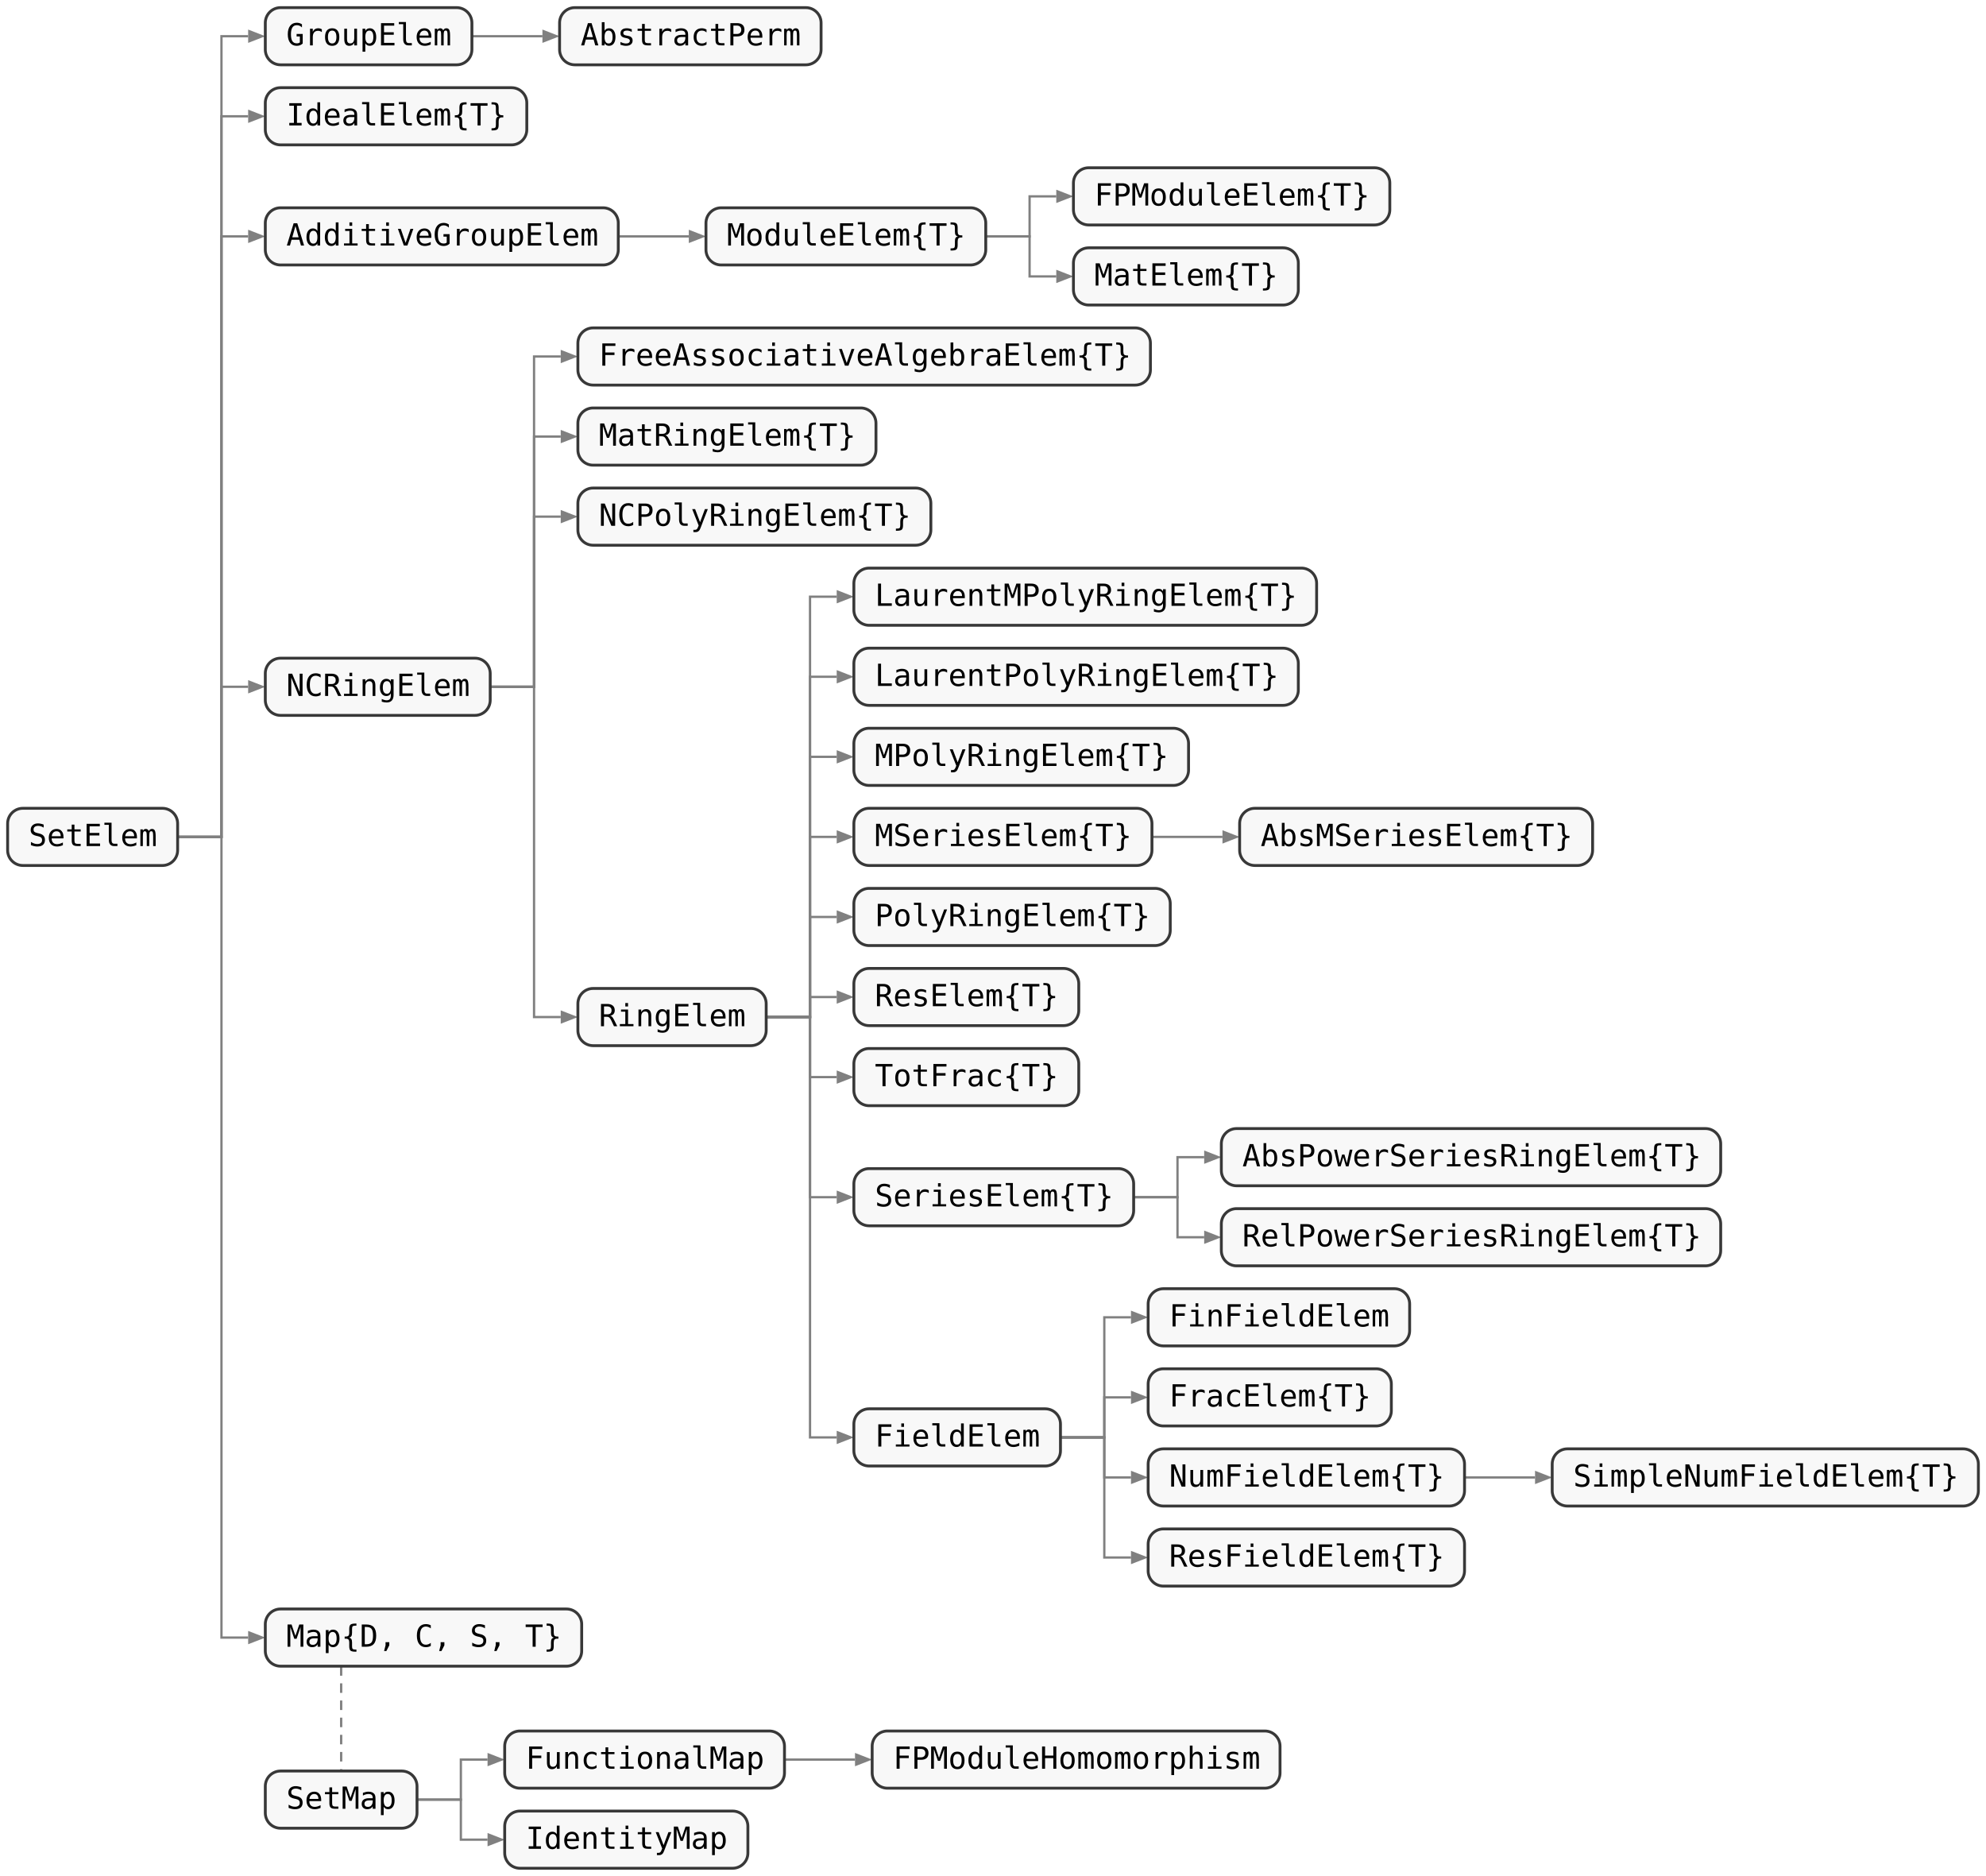
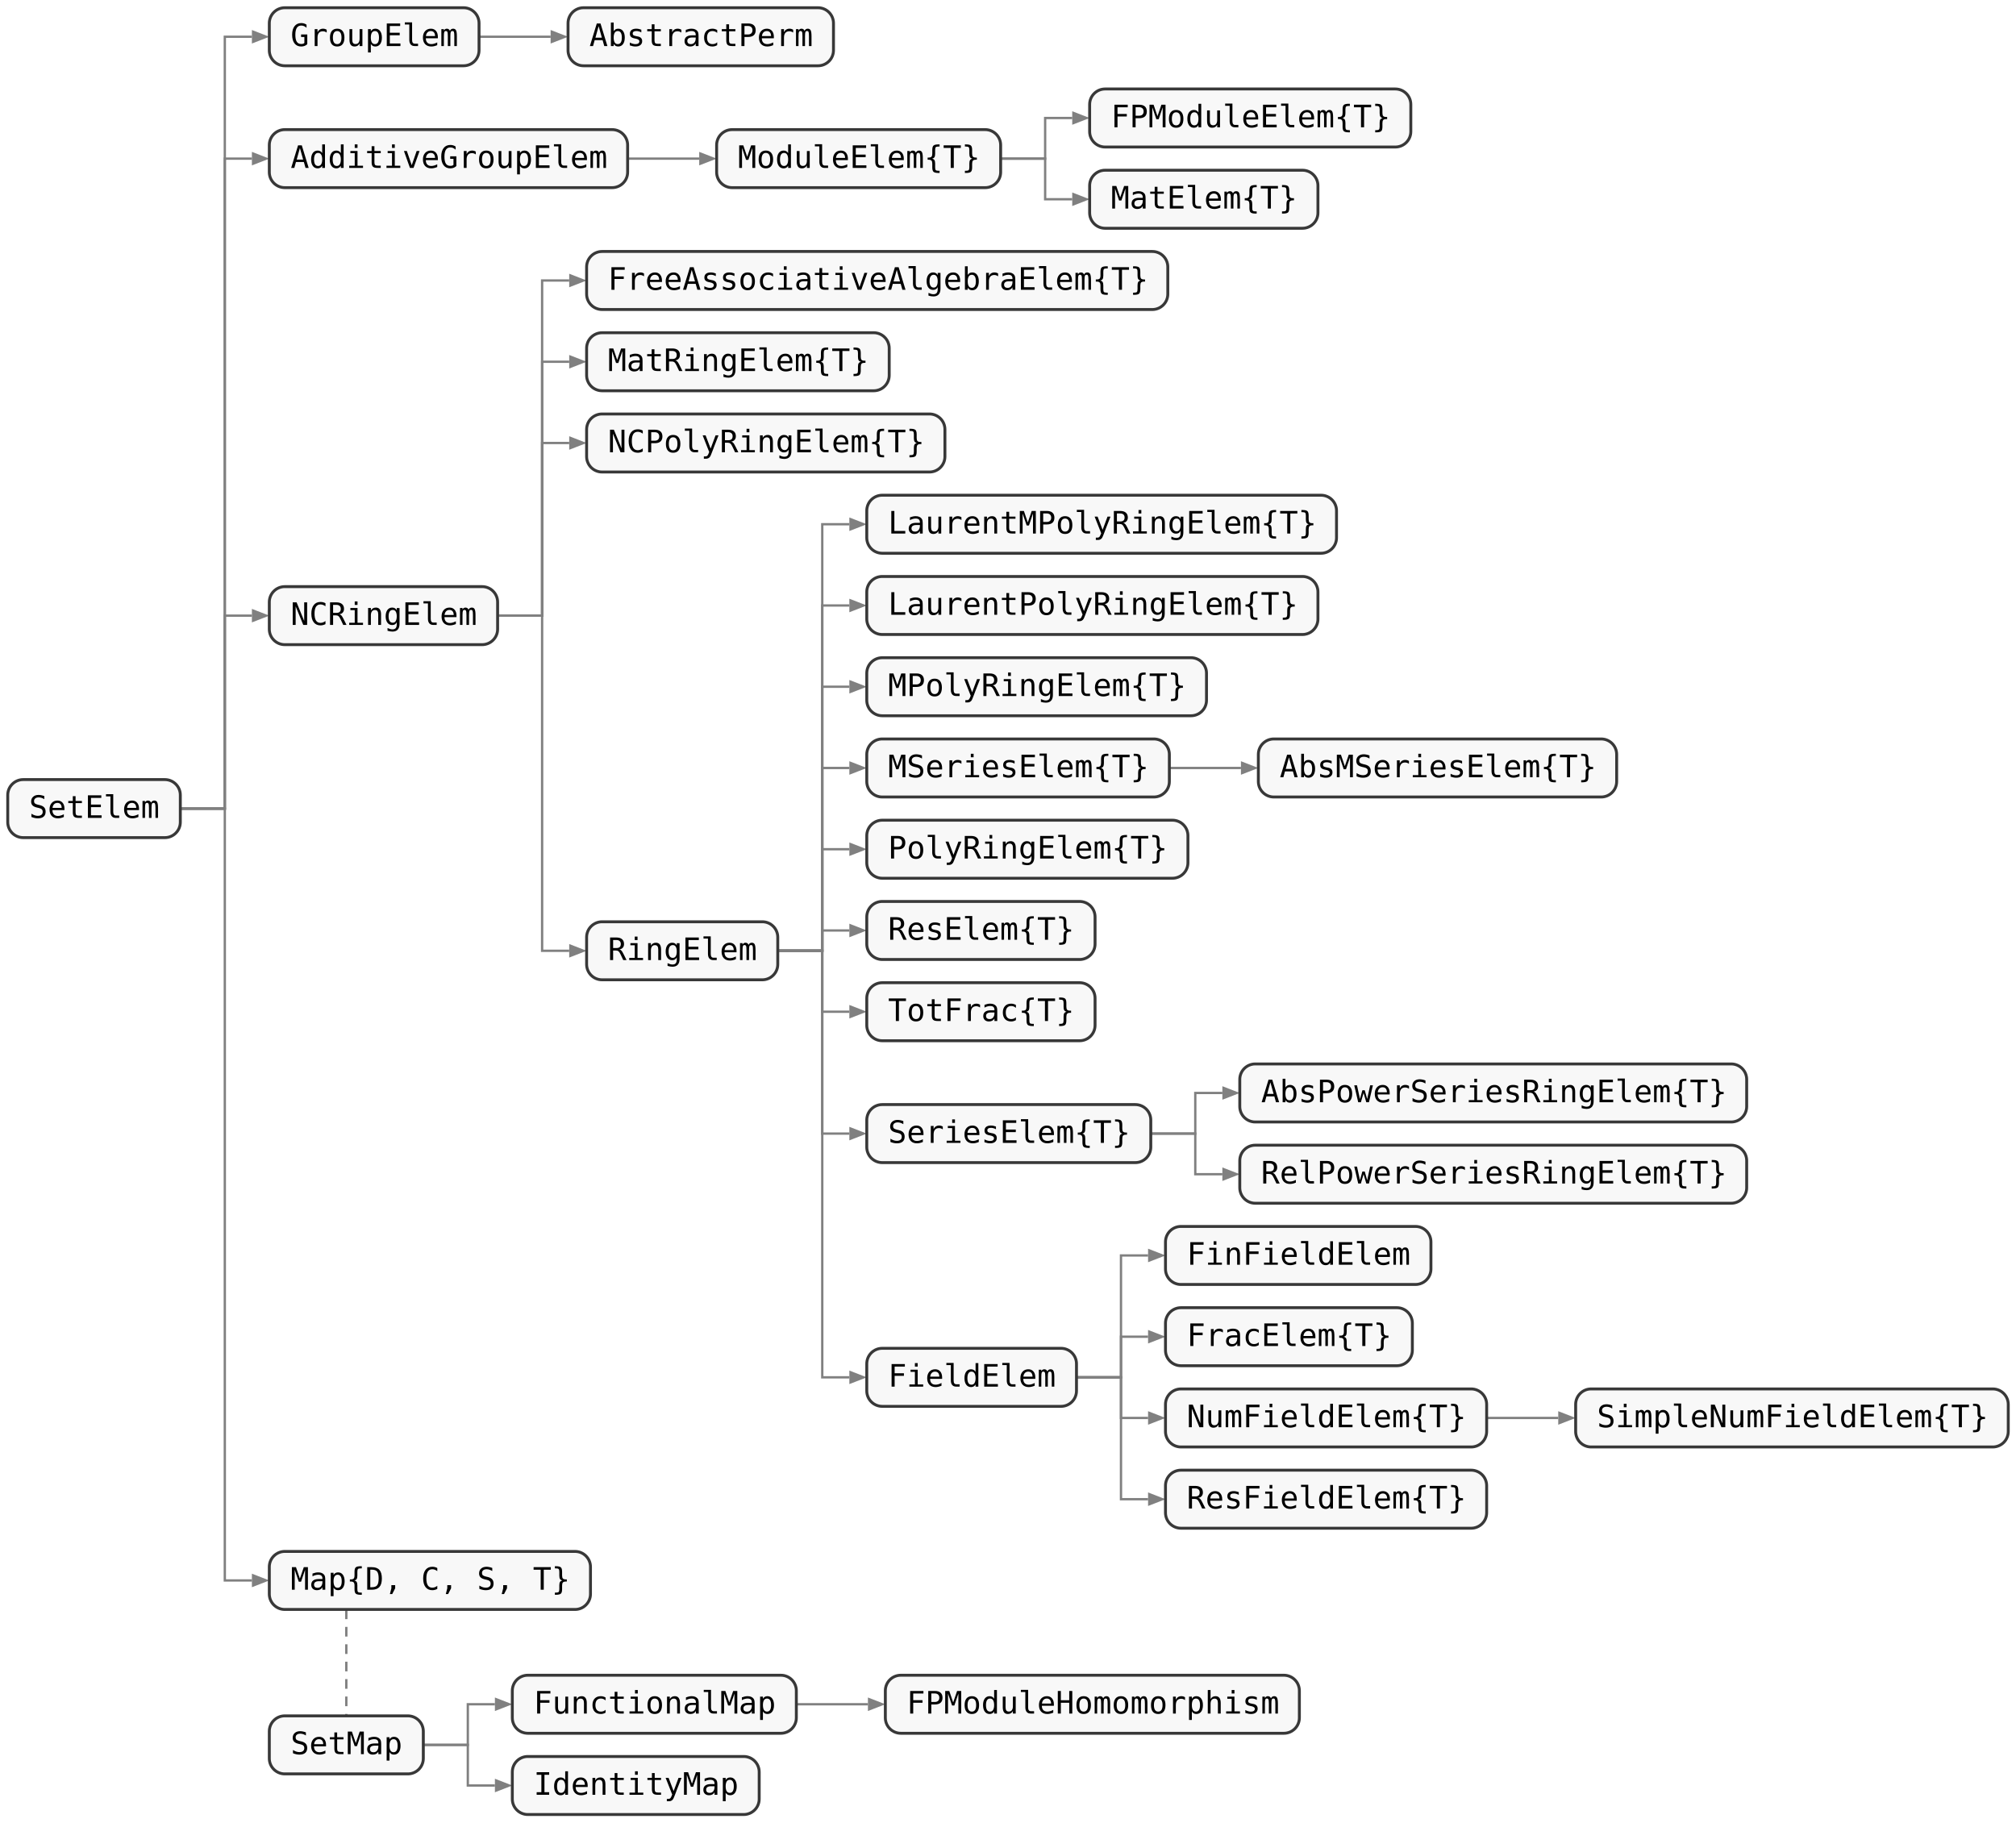
- <svg xmlns="http://www.w3.org/2000/svg" width="1042" height="984" viewBox="0 0 1042 984">
+ <svg xmlns="http://www.w3.org/2000/svg" width="1042" height="942" viewBox="0 0 1042 942">
  <g fill="none" stroke="#808080" stroke-width="1.2">
-     <polyline points="93.2,439 116.2,439 116.2,19 130.2,19" />
+     <polyline points="93.2,418 116.2,418 116.2,19 130.2,19" />
    <polyline points="247.6,19 270.6,19 270.6,19 284.6,19" />
-     <polyline points="93.2,439 116.2,439 116.2,61 130.2,61" />
-     <polyline points="93.2,439 116.2,439 116.2,124 130.2,124" />
-     <polyline points="324.4,124 347.4,124 347.4,124 361.4,124" />
-     <polyline points="517.2,124 540.2,124 540.2,103 554.2,103" />
-     <polyline points="517.2,124 540.2,124 540.2,145 554.2,145" />
-     <polyline points="93.2,439 116.2,439 116.2,360.25 130.2,360.25" />
-     <polyline points="257.2,360.25 280.2,360.25 280.2,187 294.2,187" />
-     <polyline points="257.2,360.25 280.2,360.25 280.2,229 294.2,229" />
-     <polyline points="257.2,360.25 280.2,360.25 280.2,271 294.2,271" />
-     <polyline points="257.2,360.25 280.2,360.25 280.2,533.5 294.2,533.5" />
-     <polyline points="402,533.5 425,533.5 425,313 439,313" />
-     <polyline points="402,533.5 425,533.5 425,355 439,355" />
-     <polyline points="402,533.5 425,533.5 425,397 439,397" />
-     <polyline points="402,533.5 425,533.5 425,439 439,439" />
-     <polyline points="604.4,439 627.4,439 627.4,439 641.4,439" />
-     <polyline points="402,533.5 425,533.5 425,481 439,481" />
-     <polyline points="402,533.5 425,533.5 425,523 439,523" />
-     <polyline points="402,533.5 425,533.5 425,565 439,565" />
-     <polyline points="402,533.5 425,533.5 425,628 439,628" />
-     <polyline points="594.8,628 617.8,628 617.8,607 631.8,607" />
-     <polyline points="594.8,628 617.8,628 617.8,649 631.8,649" />
-     <polyline points="402,533.5 425,533.5 425,754 439,754" />
-     <polyline points="556.4,754 579.4,754 579.4,691 593.4,691" />
-     <polyline points="556.4,754 579.4,754 579.4,733 593.4,733" />
-     <polyline points="556.4,754 579.4,754 579.4,775 593.4,775" />
-     <polyline points="768.4,775 791.4,775 791.4,775 805.4,775" />
-     <polyline points="556.4,754 579.4,754 579.4,817 593.4,817" />
-     <polyline points="93.2,439 116.2,439 116.2,859 130.2,859" />
-     <polyline points="218.8,944 241.8,944 241.8,923 255.8,923" />
-     <polyline points="411.6,923 434.6,923 434.6,923 448.6,923" />
-     <polyline points="218.8,944 241.8,944 241.8,965 255.8,965" />
-     <polyline points="179,874 179,929" stroke-dasharray="5 4" />
+     <polyline points="93.2,418 116.2,418 116.2,82 130.2,82" />
+     <polyline points="324.4,82 347.4,82 347.4,82 361.4,82" />
+     <polyline points="517.2,82 540.2,82 540.2,61 554.2,61" />
+     <polyline points="517.2,82 540.2,82 540.2,103 554.2,103" />
+     <polyline points="93.2,418 116.2,418 116.2,318.25 130.2,318.25" />
+     <polyline points="257.2,318.25 280.2,318.25 280.2,145 294.2,145" />
+     <polyline points="257.2,318.25 280.2,318.25 280.2,187 294.2,187" />
+     <polyline points="257.2,318.25 280.2,318.25 280.2,229 294.2,229" />
+     <polyline points="257.2,318.25 280.2,318.25 280.2,491.5 294.2,491.5" />
+     <polyline points="402,491.5 425,491.5 425,271 439,271" />
+     <polyline points="402,491.5 425,491.5 425,313 439,313" />
+     <polyline points="402,491.5 425,491.5 425,355 439,355" />
+     <polyline points="402,491.5 425,491.5 425,397 439,397" />
+     <polyline points="604.4,397 627.4,397 627.4,397 641.4,397" />
+     <polyline points="402,491.5 425,491.5 425,439 439,439" />
+     <polyline points="402,491.5 425,491.5 425,481 439,481" />
+     <polyline points="402,491.5 425,491.5 425,523 439,523" />
+     <polyline points="402,491.5 425,491.5 425,586 439,586" />
+     <polyline points="594.8,586 617.8,586 617.8,565 631.8,565" />
+     <polyline points="594.8,586 617.8,586 617.8,607 631.8,607" />
+     <polyline points="402,491.5 425,491.5 425,712 439,712" />
+     <polyline points="556.4,712 579.4,712 579.4,649 593.4,649" />
+     <polyline points="556.4,712 579.4,712 579.4,691 593.4,691" />
+     <polyline points="556.4,712 579.4,712 579.4,733 593.4,733" />
+     <polyline points="768.4,733 791.4,733 791.4,733 805.4,733" />
+     <polyline points="556.4,712 579.4,712 579.4,775 593.4,775" />
+     <polyline points="93.2,418 116.2,418 116.2,817 130.2,817" />
+     <polyline points="218.8,902 241.8,902 241.8,881 255.8,881" />
+     <polyline points="411.6,881 434.6,881 434.6,881 448.6,881" />
+     <polyline points="218.8,902 241.8,902 241.8,923 255.8,923" />
+     <polyline points="179,832 179,887" stroke-dasharray="5 4" />
  </g>
  <g fill="#808080" stroke="none">
    <polygon points="139.2,19 130.2,15.5 130.2,22.5" />
    <polygon points="293.6,19 284.6,15.5 284.6,22.5" />
-     <polygon points="139.2,61 130.2,57.5 130.2,64.5" />
-     <polygon points="139.2,124 130.2,120.5 130.2,127.5" />
-     <polygon points="370.4,124 361.4,120.5 361.4,127.5" />
+     <polygon points="139.2,82 130.2,78.5 130.2,85.5" />
+     <polygon points="370.4,82 361.4,78.5 361.4,85.5" />
+     <polygon points="563.2,61 554.2,57.5 554.2,64.5" />
    <polygon points="563.2,103 554.2,99.5 554.2,106.5" />
-     <polygon points="563.2,145 554.2,141.5 554.2,148.5" />
-     <polygon points="139.2,360.25 130.2,356.75 130.2,363.75" />
+     <polygon points="139.2,318.25 130.2,314.75 130.2,321.75" />
+     <polygon points="303.2,145 294.2,141.5 294.2,148.5" />
    <polygon points="303.2,187 294.2,183.5 294.2,190.5" />
    <polygon points="303.2,229 294.2,225.5 294.2,232.5" />
-     <polygon points="303.2,271 294.2,267.5 294.2,274.5" />
-     <polygon points="303.2,533.5 294.2,530 294.2,537" />
+     <polygon points="303.2,491.5 294.2,488 294.2,495" />
+     <polygon points="448,271 439,267.5 439,274.5" />
    <polygon points="448,313 439,309.5 439,316.5" />
    <polygon points="448,355 439,351.5 439,358.5" />
    <polygon points="448,397 439,393.5 439,400.5" />
+     <polygon points="650.4,397 641.4,393.5 641.4,400.5" />
    <polygon points="448,439 439,435.5 439,442.5" />
-     <polygon points="650.4,439 641.4,435.5 641.4,442.5" />
    <polygon points="448,481 439,477.5 439,484.5" />
    <polygon points="448,523 439,519.5 439,526.5" />
-     <polygon points="448,565 439,561.5 439,568.5" />
-     <polygon points="448,628 439,624.5 439,631.5" />
+     <polygon points="448,586 439,582.5 439,589.5" />
+     <polygon points="640.8,565 631.8,561.5 631.8,568.5" />
    <polygon points="640.8,607 631.8,603.5 631.8,610.5" />
-     <polygon points="640.8,649 631.8,645.5 631.8,652.5" />
-     <polygon points="448,754 439,750.5 439,757.5" />
+     <polygon points="448,712 439,708.5 439,715.5" />
+     <polygon points="602.4,649 593.4,645.5 593.4,652.5" />
    <polygon points="602.4,691 593.4,687.5 593.4,694.5" />
    <polygon points="602.4,733 593.4,729.5 593.4,736.5" />
+     <polygon points="814.4,733 805.4,729.5 805.4,736.5" />
    <polygon points="602.4,775 593.4,771.5 593.4,778.5" />
-     <polygon points="814.4,775 805.4,771.5 805.4,778.5" />
-     <polygon points="602.4,817 593.4,813.5 593.4,820.5" />
-     <polygon points="139.2,859 130.2,855.5 130.2,862.5" />
+     <polygon points="139.2,817 130.2,813.5 130.2,820.5" />
+     <polygon points="264.8,881 255.8,877.5 255.8,884.5" />
+     <polygon points="457.6,881 448.6,877.5 448.6,884.5" />
    <polygon points="264.8,923 255.8,919.5 255.8,926.5" />
-     <polygon points="457.6,923 448.6,919.5 448.6,926.5" />
-     <polygon points="264.8,965 255.8,961.5 255.8,968.5" />
  </g>
  <rect x="293.6" y="4" width="137.2" height="30" rx="8" fill="#F8F8F8" stroke="#383838" stroke-width="1.5" />
  <text x="304.6" y="23.8" font-family="ui-monospace, SFMono-Regular, Menlo, Consolas, monospace" font-size="16" textLength="115.2" lengthAdjust="spacing" fill="#000000">AbstractPerm</text>
  <rect x="139.2" y="4" width="108.4" height="30" rx="8" fill="#F8F8F8" stroke="#383838" stroke-width="1.5" />
  <text x="150.2" y="23.8" font-family="ui-monospace, SFMono-Regular, Menlo, Consolas, monospace" font-size="16" textLength="86.4" lengthAdjust="spacing" fill="#000000">GroupElem</text>
-   <rect x="139.2" y="46" width="137.2" height="30" rx="8" fill="#F8F8F8" stroke="#383838" stroke-width="1.5" />
-   <text x="150.2" y="65.8" font-family="ui-monospace, SFMono-Regular, Menlo, Consolas, monospace" font-size="16" textLength="115.2" lengthAdjust="spacing" fill="#000000">IdealElem{T}</text>
-   <rect x="563.2" y="88" width="166" height="30" rx="8" fill="#F8F8F8" stroke="#383838" stroke-width="1.5" />
-   <text x="574.2" y="107.8" font-family="ui-monospace, SFMono-Regular, Menlo, Consolas, monospace" font-size="16" textLength="144" lengthAdjust="spacing" fill="#000000">FPModuleElem{T}</text>
-   <rect x="563.2" y="130" width="118" height="30" rx="8" fill="#F8F8F8" stroke="#383838" stroke-width="1.5" />
-   <text x="574.2" y="149.8" font-family="ui-monospace, SFMono-Regular, Menlo, Consolas, monospace" font-size="16" textLength="96" lengthAdjust="spacing" fill="#000000">MatElem{T}</text>
-   <rect x="370.4" y="109" width="146.8" height="30" rx="8" fill="#F8F8F8" stroke="#383838" stroke-width="1.5" />
-   <text x="381.4" y="128.8" font-family="ui-monospace, SFMono-Regular, Menlo, Consolas, monospace" font-size="16" textLength="124.8" lengthAdjust="spacing" fill="#000000">ModuleElem{T}</text>
-   <rect x="139.2" y="109" width="185.2" height="30" rx="8" fill="#F8F8F8" stroke="#383838" stroke-width="1.5" />
-   <text x="150.2" y="128.8" font-family="ui-monospace, SFMono-Regular, Menlo, Consolas, monospace" font-size="16" textLength="163.2" lengthAdjust="spacing" fill="#000000">AdditiveGroupElem</text>
-   <rect x="303.2" y="172" width="300.4" height="30" rx="8" fill="#F8F8F8" stroke="#383838" stroke-width="1.5" />
-   <text x="314.2" y="191.8" font-family="ui-monospace, SFMono-Regular, Menlo, Consolas, monospace" font-size="16" textLength="278.4" lengthAdjust="spacing" fill="#000000">FreeAssociativeAlgebraElem{T}</text>
-   <rect x="303.2" y="214" width="156.4" height="30" rx="8" fill="#F8F8F8" stroke="#383838" stroke-width="1.5" />
-   <text x="314.2" y="233.8" font-family="ui-monospace, SFMono-Regular, Menlo, Consolas, monospace" font-size="16" textLength="134.4" lengthAdjust="spacing" fill="#000000">MatRingElem{T}</text>
-   <rect x="303.2" y="256" width="185.2" height="30" rx="8" fill="#F8F8F8" stroke="#383838" stroke-width="1.5" />
-   <text x="314.2" y="275.8" font-family="ui-monospace, SFMono-Regular, Menlo, Consolas, monospace" font-size="16" textLength="163.2" lengthAdjust="spacing" fill="#000000">NCPolyRingElem{T}</text>
-   <rect x="448" y="298" width="242.8" height="30" rx="8" fill="#F8F8F8" stroke="#383838" stroke-width="1.5" />
-   <text x="459" y="317.8" font-family="ui-monospace, SFMono-Regular, Menlo, Consolas, monospace" font-size="16" textLength="220.8" lengthAdjust="spacing" fill="#000000">LaurentMPolyRingElem{T}</text>
-   <rect x="448" y="340" width="233.2" height="30" rx="8" fill="#F8F8F8" stroke="#383838" stroke-width="1.5" />
-   <text x="459" y="359.8" font-family="ui-monospace, SFMono-Regular, Menlo, Consolas, monospace" font-size="16" textLength="211.2" lengthAdjust="spacing" fill="#000000">LaurentPolyRingElem{T}</text>
-   <rect x="448" y="382" width="175.6" height="30" rx="8" fill="#F8F8F8" stroke="#383838" stroke-width="1.5" />
-   <text x="459" y="401.8" font-family="ui-monospace, SFMono-Regular, Menlo, Consolas, monospace" font-size="16" textLength="153.6" lengthAdjust="spacing" fill="#000000">MPolyRingElem{T}</text>
-   <rect x="650.4" y="424" width="185.2" height="30" rx="8" fill="#F8F8F8" stroke="#383838" stroke-width="1.5" />
-   <text x="661.4" y="443.8" font-family="ui-monospace, SFMono-Regular, Menlo, Consolas, monospace" font-size="16" textLength="163.2" lengthAdjust="spacing" fill="#000000">AbsMSeriesElem{T}</text>
-   <rect x="448" y="424" width="156.4" height="30" rx="8" fill="#F8F8F8" stroke="#383838" stroke-width="1.5" />
-   <text x="459" y="443.8" font-family="ui-monospace, SFMono-Regular, Menlo, Consolas, monospace" font-size="16" textLength="134.4" lengthAdjust="spacing" fill="#000000">MSeriesElem{T}</text>
-   <rect x="448" y="466" width="166" height="30" rx="8" fill="#F8F8F8" stroke="#383838" stroke-width="1.5" />
-   <text x="459" y="485.8" font-family="ui-monospace, SFMono-Regular, Menlo, Consolas, monospace" font-size="16" textLength="144" lengthAdjust="spacing" fill="#000000">PolyRingElem{T}</text>
+   <rect x="563.2" y="46" width="166" height="30" rx="8" fill="#F8F8F8" stroke="#383838" stroke-width="1.5" />
+   <text x="574.2" y="65.8" font-family="ui-monospace, SFMono-Regular, Menlo, Consolas, monospace" font-size="16" textLength="144" lengthAdjust="spacing" fill="#000000">FPModuleElem{T}</text>
+   <rect x="563.2" y="88" width="118" height="30" rx="8" fill="#F8F8F8" stroke="#383838" stroke-width="1.5" />
+   <text x="574.2" y="107.8" font-family="ui-monospace, SFMono-Regular, Menlo, Consolas, monospace" font-size="16" textLength="96" lengthAdjust="spacing" fill="#000000">MatElem{T}</text>
+   <rect x="370.4" y="67" width="146.8" height="30" rx="8" fill="#F8F8F8" stroke="#383838" stroke-width="1.5" />
+   <text x="381.4" y="86.8" font-family="ui-monospace, SFMono-Regular, Menlo, Consolas, monospace" font-size="16" textLength="124.8" lengthAdjust="spacing" fill="#000000">ModuleElem{T}</text>
+   <rect x="139.2" y="67" width="185.2" height="30" rx="8" fill="#F8F8F8" stroke="#383838" stroke-width="1.5" />
+   <text x="150.2" y="86.8" font-family="ui-monospace, SFMono-Regular, Menlo, Consolas, monospace" font-size="16" textLength="163.2" lengthAdjust="spacing" fill="#000000">AdditiveGroupElem</text>
+   <rect x="303.2" y="130" width="300.4" height="30" rx="8" fill="#F8F8F8" stroke="#383838" stroke-width="1.5" />
+   <text x="314.2" y="149.8" font-family="ui-monospace, SFMono-Regular, Menlo, Consolas, monospace" font-size="16" textLength="278.4" lengthAdjust="spacing" fill="#000000">FreeAssociativeAlgebraElem{T}</text>
+   <rect x="303.2" y="172" width="156.4" height="30" rx="8" fill="#F8F8F8" stroke="#383838" stroke-width="1.5" />
+   <text x="314.2" y="191.8" font-family="ui-monospace, SFMono-Regular, Menlo, Consolas, monospace" font-size="16" textLength="134.4" lengthAdjust="spacing" fill="#000000">MatRingElem{T}</text>
+   <rect x="303.2" y="214" width="185.2" height="30" rx="8" fill="#F8F8F8" stroke="#383838" stroke-width="1.5" />
+   <text x="314.2" y="233.8" font-family="ui-monospace, SFMono-Regular, Menlo, Consolas, monospace" font-size="16" textLength="163.2" lengthAdjust="spacing" fill="#000000">NCPolyRingElem{T}</text>
+   <rect x="448" y="256" width="242.8" height="30" rx="8" fill="#F8F8F8" stroke="#383838" stroke-width="1.5" />
+   <text x="459" y="275.8" font-family="ui-monospace, SFMono-Regular, Menlo, Consolas, monospace" font-size="16" textLength="220.8" lengthAdjust="spacing" fill="#000000">LaurentMPolyRingElem{T}</text>
+   <rect x="448" y="298" width="233.2" height="30" rx="8" fill="#F8F8F8" stroke="#383838" stroke-width="1.5" />
+   <text x="459" y="317.8" font-family="ui-monospace, SFMono-Regular, Menlo, Consolas, monospace" font-size="16" textLength="211.2" lengthAdjust="spacing" fill="#000000">LaurentPolyRingElem{T}</text>
+   <rect x="448" y="340" width="175.6" height="30" rx="8" fill="#F8F8F8" stroke="#383838" stroke-width="1.5" />
+   <text x="459" y="359.8" font-family="ui-monospace, SFMono-Regular, Menlo, Consolas, monospace" font-size="16" textLength="153.6" lengthAdjust="spacing" fill="#000000">MPolyRingElem{T}</text>
+   <rect x="650.4" y="382" width="185.2" height="30" rx="8" fill="#F8F8F8" stroke="#383838" stroke-width="1.5" />
+   <text x="661.4" y="401.8" font-family="ui-monospace, SFMono-Regular, Menlo, Consolas, monospace" font-size="16" textLength="163.2" lengthAdjust="spacing" fill="#000000">AbsMSeriesElem{T}</text>
+   <rect x="448" y="382" width="156.4" height="30" rx="8" fill="#F8F8F8" stroke="#383838" stroke-width="1.5" />
+   <text x="459" y="401.8" font-family="ui-monospace, SFMono-Regular, Menlo, Consolas, monospace" font-size="16" textLength="134.4" lengthAdjust="spacing" fill="#000000">MSeriesElem{T}</text>
+   <rect x="448" y="424" width="166" height="30" rx="8" fill="#F8F8F8" stroke="#383838" stroke-width="1.5" />
+   <text x="459" y="443.8" font-family="ui-monospace, SFMono-Regular, Menlo, Consolas, monospace" font-size="16" textLength="144" lengthAdjust="spacing" fill="#000000">PolyRingElem{T}</text>
+   <rect x="448" y="466" width="118" height="30" rx="8" fill="#F8F8F8" stroke="#383838" stroke-width="1.5" />
+   <text x="459" y="485.8" font-family="ui-monospace, SFMono-Regular, Menlo, Consolas, monospace" font-size="16" textLength="96" lengthAdjust="spacing" fill="#000000">ResElem{T}</text>
  <rect x="448" y="508" width="118" height="30" rx="8" fill="#F8F8F8" stroke="#383838" stroke-width="1.5" />
-   <text x="459" y="527.8" font-family="ui-monospace, SFMono-Regular, Menlo, Consolas, monospace" font-size="16" textLength="96" lengthAdjust="spacing" fill="#000000">ResElem{T}</text>
-   <rect x="448" y="550" width="118" height="30" rx="8" fill="#F8F8F8" stroke="#383838" stroke-width="1.5" />
-   <text x="459" y="569.8" font-family="ui-monospace, SFMono-Regular, Menlo, Consolas, monospace" font-size="16" textLength="96" lengthAdjust="spacing" fill="#000000">TotFrac{T}</text>
+   <text x="459" y="527.8" font-family="ui-monospace, SFMono-Regular, Menlo, Consolas, monospace" font-size="16" textLength="96" lengthAdjust="spacing" fill="#000000">TotFrac{T}</text>
+   <rect x="640.8" y="550" width="262" height="30" rx="8" fill="#F8F8F8" stroke="#383838" stroke-width="1.5" />
+   <text x="651.8" y="569.8" font-family="ui-monospace, SFMono-Regular, Menlo, Consolas, monospace" font-size="16" textLength="240" lengthAdjust="spacing" fill="#000000">AbsPowerSeriesRingElem{T}</text>
  <rect x="640.8" y="592" width="262" height="30" rx="8" fill="#F8F8F8" stroke="#383838" stroke-width="1.5" />
-   <text x="651.8" y="611.8" font-family="ui-monospace, SFMono-Regular, Menlo, Consolas, monospace" font-size="16" textLength="240" lengthAdjust="spacing" fill="#000000">AbsPowerSeriesRingElem{T}</text>
-   <rect x="640.8" y="634" width="262" height="30" rx="8" fill="#F8F8F8" stroke="#383838" stroke-width="1.5" />
-   <text x="651.8" y="653.8" font-family="ui-monospace, SFMono-Regular, Menlo, Consolas, monospace" font-size="16" textLength="240" lengthAdjust="spacing" fill="#000000">RelPowerSeriesRingElem{T}</text>
-   <rect x="448" y="613" width="146.8" height="30" rx="8" fill="#F8F8F8" stroke="#383838" stroke-width="1.5" />
-   <text x="459" y="632.8" font-family="ui-monospace, SFMono-Regular, Menlo, Consolas, monospace" font-size="16" textLength="124.8" lengthAdjust="spacing" fill="#000000">SeriesElem{T}</text>
-   <rect x="602.4" y="676" width="137.2" height="30" rx="8" fill="#F8F8F8" stroke="#383838" stroke-width="1.5" />
-   <text x="613.4" y="695.8" font-family="ui-monospace, SFMono-Regular, Menlo, Consolas, monospace" font-size="16" textLength="115.2" lengthAdjust="spacing" fill="#000000">FinFieldElem</text>
-   <rect x="602.4" y="718" width="127.6" height="30" rx="8" fill="#F8F8F8" stroke="#383838" stroke-width="1.5" />
-   <text x="613.4" y="737.8" font-family="ui-monospace, SFMono-Regular, Menlo, Consolas, monospace" font-size="16" textLength="105.6" lengthAdjust="spacing" fill="#000000">FracElem{T}</text>
-   <rect x="814.4" y="760" width="223.6" height="30" rx="8" fill="#F8F8F8" stroke="#383838" stroke-width="1.5" />
-   <text x="825.4" y="779.8" font-family="ui-monospace, SFMono-Regular, Menlo, Consolas, monospace" font-size="16" textLength="201.6" lengthAdjust="spacing" fill="#000000">SimpleNumFieldElem{T}</text>
+   <text x="651.8" y="611.8" font-family="ui-monospace, SFMono-Regular, Menlo, Consolas, monospace" font-size="16" textLength="240" lengthAdjust="spacing" fill="#000000">RelPowerSeriesRingElem{T}</text>
+   <rect x="448" y="571" width="146.8" height="30" rx="8" fill="#F8F8F8" stroke="#383838" stroke-width="1.5" />
+   <text x="459" y="590.8" font-family="ui-monospace, SFMono-Regular, Menlo, Consolas, monospace" font-size="16" textLength="124.8" lengthAdjust="spacing" fill="#000000">SeriesElem{T}</text>
+   <rect x="602.4" y="634" width="137.2" height="30" rx="8" fill="#F8F8F8" stroke="#383838" stroke-width="1.5" />
+   <text x="613.4" y="653.8" font-family="ui-monospace, SFMono-Regular, Menlo, Consolas, monospace" font-size="16" textLength="115.2" lengthAdjust="spacing" fill="#000000">FinFieldElem</text>
+   <rect x="602.4" y="676" width="127.6" height="30" rx="8" fill="#F8F8F8" stroke="#383838" stroke-width="1.5" />
+   <text x="613.4" y="695.8" font-family="ui-monospace, SFMono-Regular, Menlo, Consolas, monospace" font-size="16" textLength="105.6" lengthAdjust="spacing" fill="#000000">FracElem{T}</text>
+   <rect x="814.4" y="718" width="223.6" height="30" rx="8" fill="#F8F8F8" stroke="#383838" stroke-width="1.5" />
+   <text x="825.4" y="737.8" font-family="ui-monospace, SFMono-Regular, Menlo, Consolas, monospace" font-size="16" textLength="201.6" lengthAdjust="spacing" fill="#000000">SimpleNumFieldElem{T}</text>
+   <rect x="602.4" y="718" width="166" height="30" rx="8" fill="#F8F8F8" stroke="#383838" stroke-width="1.5" />
+   <text x="613.4" y="737.8" font-family="ui-monospace, SFMono-Regular, Menlo, Consolas, monospace" font-size="16" textLength="144" lengthAdjust="spacing" fill="#000000">NumFieldElem{T}</text>
  <rect x="602.4" y="760" width="166" height="30" rx="8" fill="#F8F8F8" stroke="#383838" stroke-width="1.5" />
-   <text x="613.4" y="779.8" font-family="ui-monospace, SFMono-Regular, Menlo, Consolas, monospace" font-size="16" textLength="144" lengthAdjust="spacing" fill="#000000">NumFieldElem{T}</text>
-   <rect x="602.4" y="802" width="166" height="30" rx="8" fill="#F8F8F8" stroke="#383838" stroke-width="1.5" />
-   <text x="613.4" y="821.8" font-family="ui-monospace, SFMono-Regular, Menlo, Consolas, monospace" font-size="16" textLength="144" lengthAdjust="spacing" fill="#000000">ResFieldElem{T}</text>
-   <rect x="448" y="739" width="108.4" height="30" rx="8" fill="#F8F8F8" stroke="#383838" stroke-width="1.5" />
-   <text x="459" y="758.8" font-family="ui-monospace, SFMono-Regular, Menlo, Consolas, monospace" font-size="16" textLength="86.4" lengthAdjust="spacing" fill="#000000">FieldElem</text>
-   <rect x="303.2" y="518.5" width="98.8" height="30" rx="8" fill="#F8F8F8" stroke="#383838" stroke-width="1.5" />
-   <text x="314.2" y="538.3" font-family="ui-monospace, SFMono-Regular, Menlo, Consolas, monospace" font-size="16" textLength="76.8" lengthAdjust="spacing" fill="#000000">RingElem</text>
-   <rect x="139.2" y="345.25" width="118" height="30" rx="8" fill="#F8F8F8" stroke="#383838" stroke-width="1.5" />
-   <text x="150.2" y="365.05" font-family="ui-monospace, SFMono-Regular, Menlo, Consolas, monospace" font-size="16" textLength="96" lengthAdjust="spacing" fill="#000000">NCRingElem</text>
-   <rect x="139.2" y="844" width="166" height="30" rx="8" fill="#F8F8F8" stroke="#383838" stroke-width="1.5" />
-   <text x="150.2" y="863.8" font-family="ui-monospace, SFMono-Regular, Menlo, Consolas, monospace" font-size="16" textLength="144" lengthAdjust="spacing" fill="#000000">Map{D, C, S, T}</text>
-   <rect x="4" y="424" width="89.2" height="30" rx="8" fill="#F8F8F8" stroke="#383838" stroke-width="1.5" />
-   <text x="15" y="443.8" font-family="ui-monospace, SFMono-Regular, Menlo, Consolas, monospace" font-size="16" textLength="67.2" lengthAdjust="spacing" fill="#000000">SetElem</text>
-   <rect x="457.6" y="908" width="214" height="30" rx="8" fill="#F8F8F8" stroke="#383838" stroke-width="1.5" />
-   <text x="468.6" y="927.8" font-family="ui-monospace, SFMono-Regular, Menlo, Consolas, monospace" font-size="16" textLength="192" lengthAdjust="spacing" fill="#000000">FPModuleHomomorphism</text>
-   <rect x="264.8" y="908" width="146.8" height="30" rx="8" fill="#F8F8F8" stroke="#383838" stroke-width="1.5" />
-   <text x="275.8" y="927.8" font-family="ui-monospace, SFMono-Regular, Menlo, Consolas, monospace" font-size="16" textLength="124.8" lengthAdjust="spacing" fill="#000000">FunctionalMap</text>
-   <rect x="264.8" y="950" width="127.6" height="30" rx="8" fill="#F8F8F8" stroke="#383838" stroke-width="1.5" />
-   <text x="275.8" y="969.8" font-family="ui-monospace, SFMono-Regular, Menlo, Consolas, monospace" font-size="16" textLength="105.6" lengthAdjust="spacing" fill="#000000">IdentityMap</text>
-   <rect x="139.2" y="929" width="79.6" height="30" rx="8" fill="#F8F8F8" stroke="#383838" stroke-width="1.5" />
-   <text x="150.2" y="948.8" font-family="ui-monospace, SFMono-Regular, Menlo, Consolas, monospace" font-size="16" textLength="57.6" lengthAdjust="spacing" fill="#000000">SetMap</text>
+   <text x="613.4" y="779.8" font-family="ui-monospace, SFMono-Regular, Menlo, Consolas, monospace" font-size="16" textLength="144" lengthAdjust="spacing" fill="#000000">ResFieldElem{T}</text>
+   <rect x="448" y="697" width="108.4" height="30" rx="8" fill="#F8F8F8" stroke="#383838" stroke-width="1.5" />
+   <text x="459" y="716.8" font-family="ui-monospace, SFMono-Regular, Menlo, Consolas, monospace" font-size="16" textLength="86.4" lengthAdjust="spacing" fill="#000000">FieldElem</text>
+   <rect x="303.2" y="476.5" width="98.8" height="30" rx="8" fill="#F8F8F8" stroke="#383838" stroke-width="1.5" />
+   <text x="314.2" y="496.3" font-family="ui-monospace, SFMono-Regular, Menlo, Consolas, monospace" font-size="16" textLength="76.8" lengthAdjust="spacing" fill="#000000">RingElem</text>
+   <rect x="139.2" y="303.25" width="118" height="30" rx="8" fill="#F8F8F8" stroke="#383838" stroke-width="1.5" />
+   <text x="150.2" y="323.05" font-family="ui-monospace, SFMono-Regular, Menlo, Consolas, monospace" font-size="16" textLength="96" lengthAdjust="spacing" fill="#000000">NCRingElem</text>
+   <rect x="139.2" y="802" width="166" height="30" rx="8" fill="#F8F8F8" stroke="#383838" stroke-width="1.5" />
+   <text x="150.2" y="821.8" font-family="ui-monospace, SFMono-Regular, Menlo, Consolas, monospace" font-size="16" textLength="144" lengthAdjust="spacing" fill="#000000">Map{D, C, S, T}</text>
+   <rect x="4" y="403" width="89.2" height="30" rx="8" fill="#F8F8F8" stroke="#383838" stroke-width="1.5" />
+   <text x="15" y="422.8" font-family="ui-monospace, SFMono-Regular, Menlo, Consolas, monospace" font-size="16" textLength="67.2" lengthAdjust="spacing" fill="#000000">SetElem</text>
+   <rect x="457.6" y="866" width="214" height="30" rx="8" fill="#F8F8F8" stroke="#383838" stroke-width="1.5" />
+   <text x="468.6" y="885.8" font-family="ui-monospace, SFMono-Regular, Menlo, Consolas, monospace" font-size="16" textLength="192" lengthAdjust="spacing" fill="#000000">FPModuleHomomorphism</text>
+   <rect x="264.8" y="866" width="146.8" height="30" rx="8" fill="#F8F8F8" stroke="#383838" stroke-width="1.5" />
+   <text x="275.8" y="885.8" font-family="ui-monospace, SFMono-Regular, Menlo, Consolas, monospace" font-size="16" textLength="124.8" lengthAdjust="spacing" fill="#000000">FunctionalMap</text>
+   <rect x="264.8" y="908" width="127.6" height="30" rx="8" fill="#F8F8F8" stroke="#383838" stroke-width="1.5" />
+   <text x="275.8" y="927.8" font-family="ui-monospace, SFMono-Regular, Menlo, Consolas, monospace" font-size="16" textLength="105.6" lengthAdjust="spacing" fill="#000000">IdentityMap</text>
+   <rect x="139.2" y="887" width="79.6" height="30" rx="8" fill="#F8F8F8" stroke="#383838" stroke-width="1.5" />
+   <text x="150.2" y="906.8" font-family="ui-monospace, SFMono-Regular, Menlo, Consolas, monospace" font-size="16" textLength="57.6" lengthAdjust="spacing" fill="#000000">SetMap</text>
</svg>
